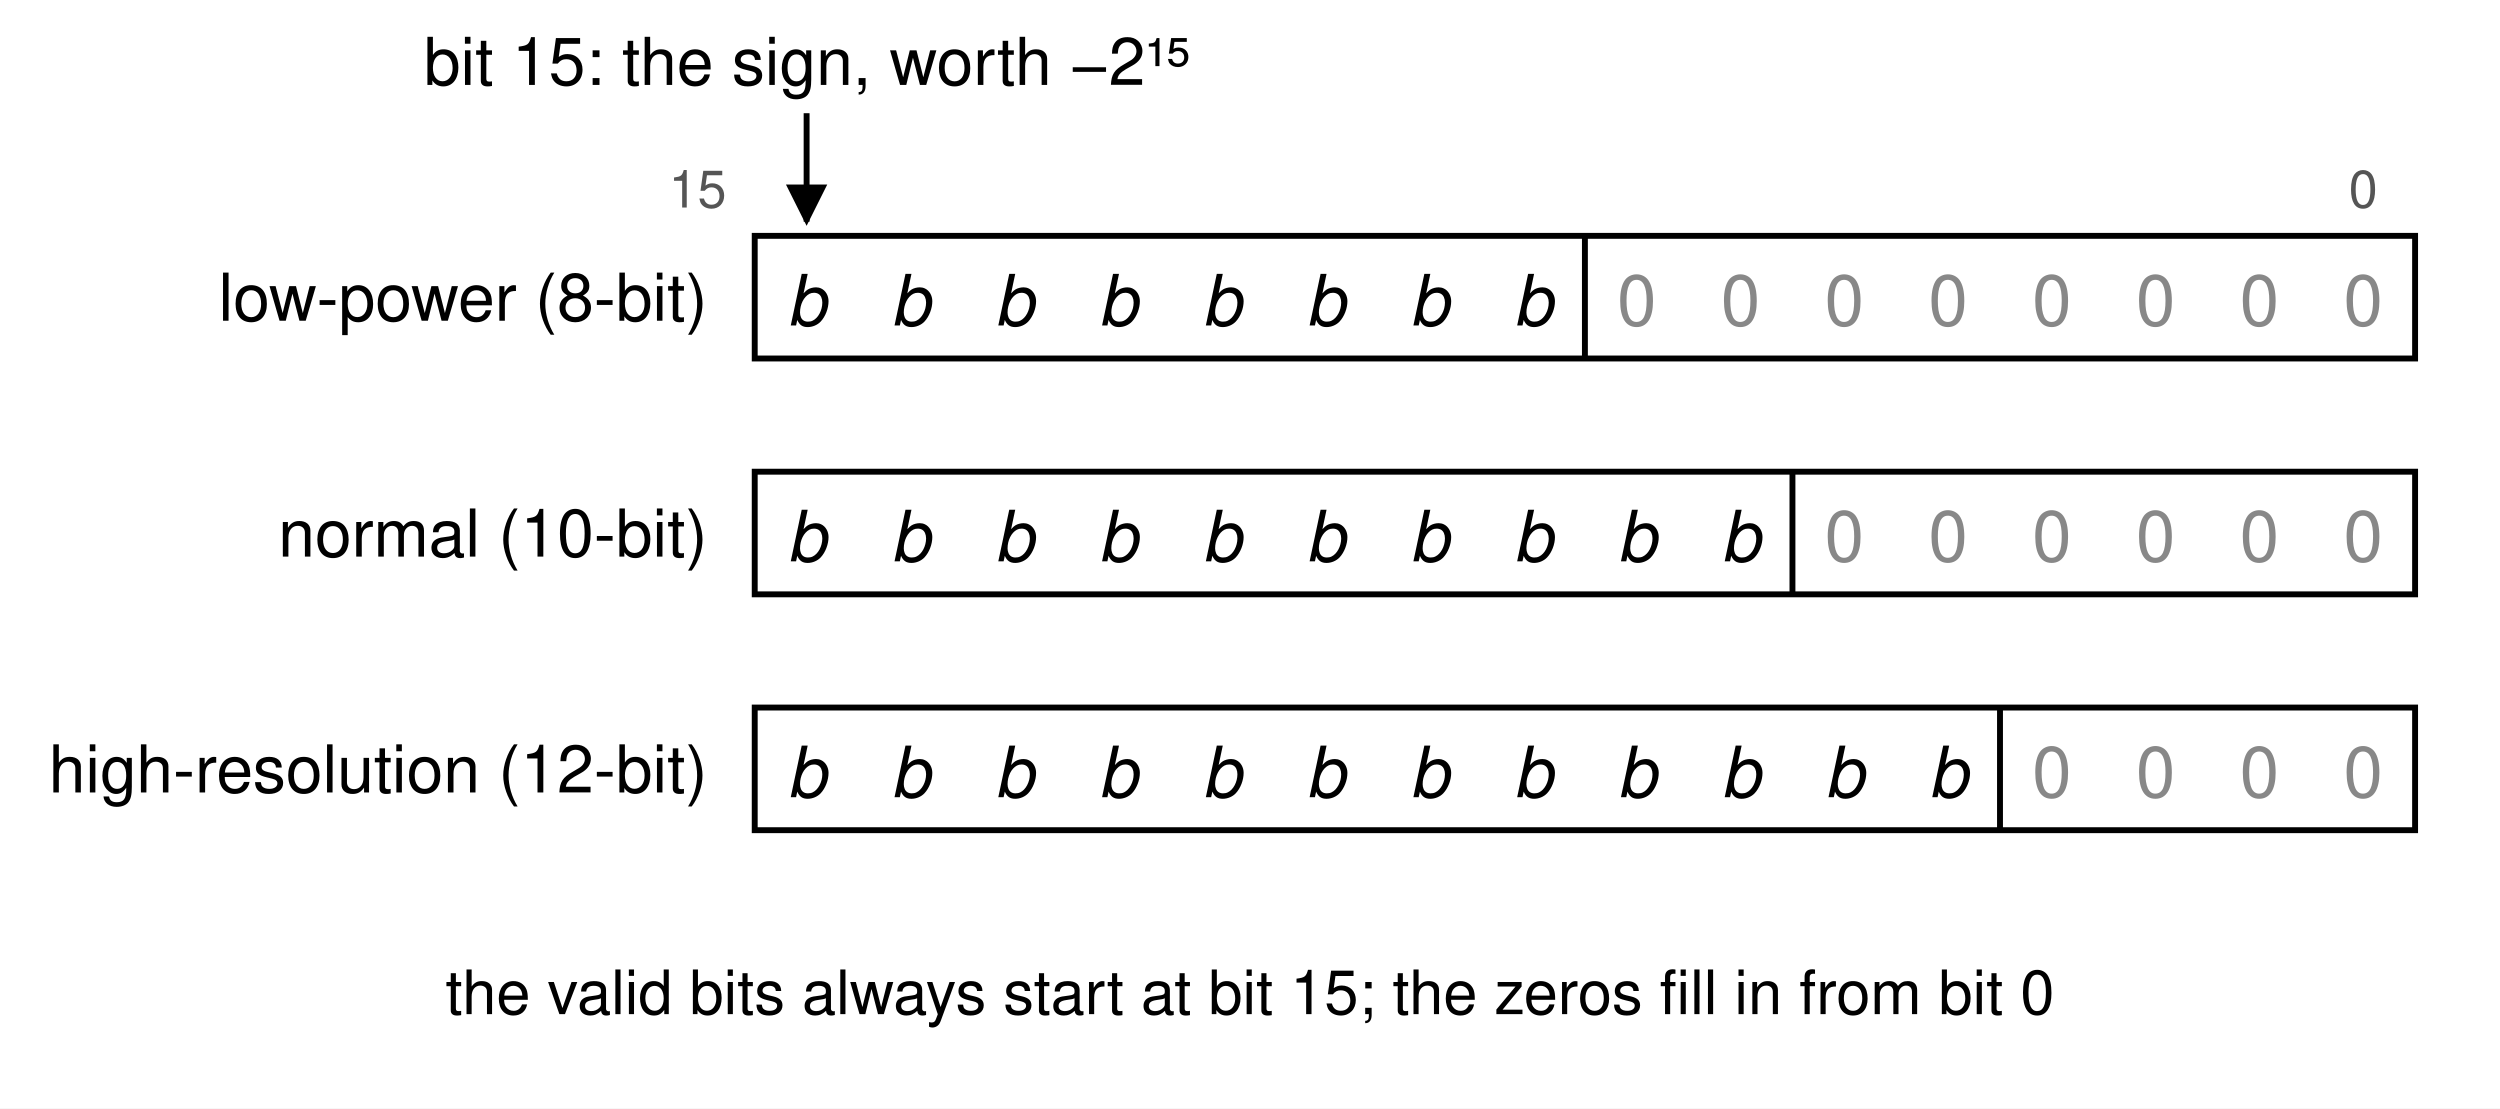
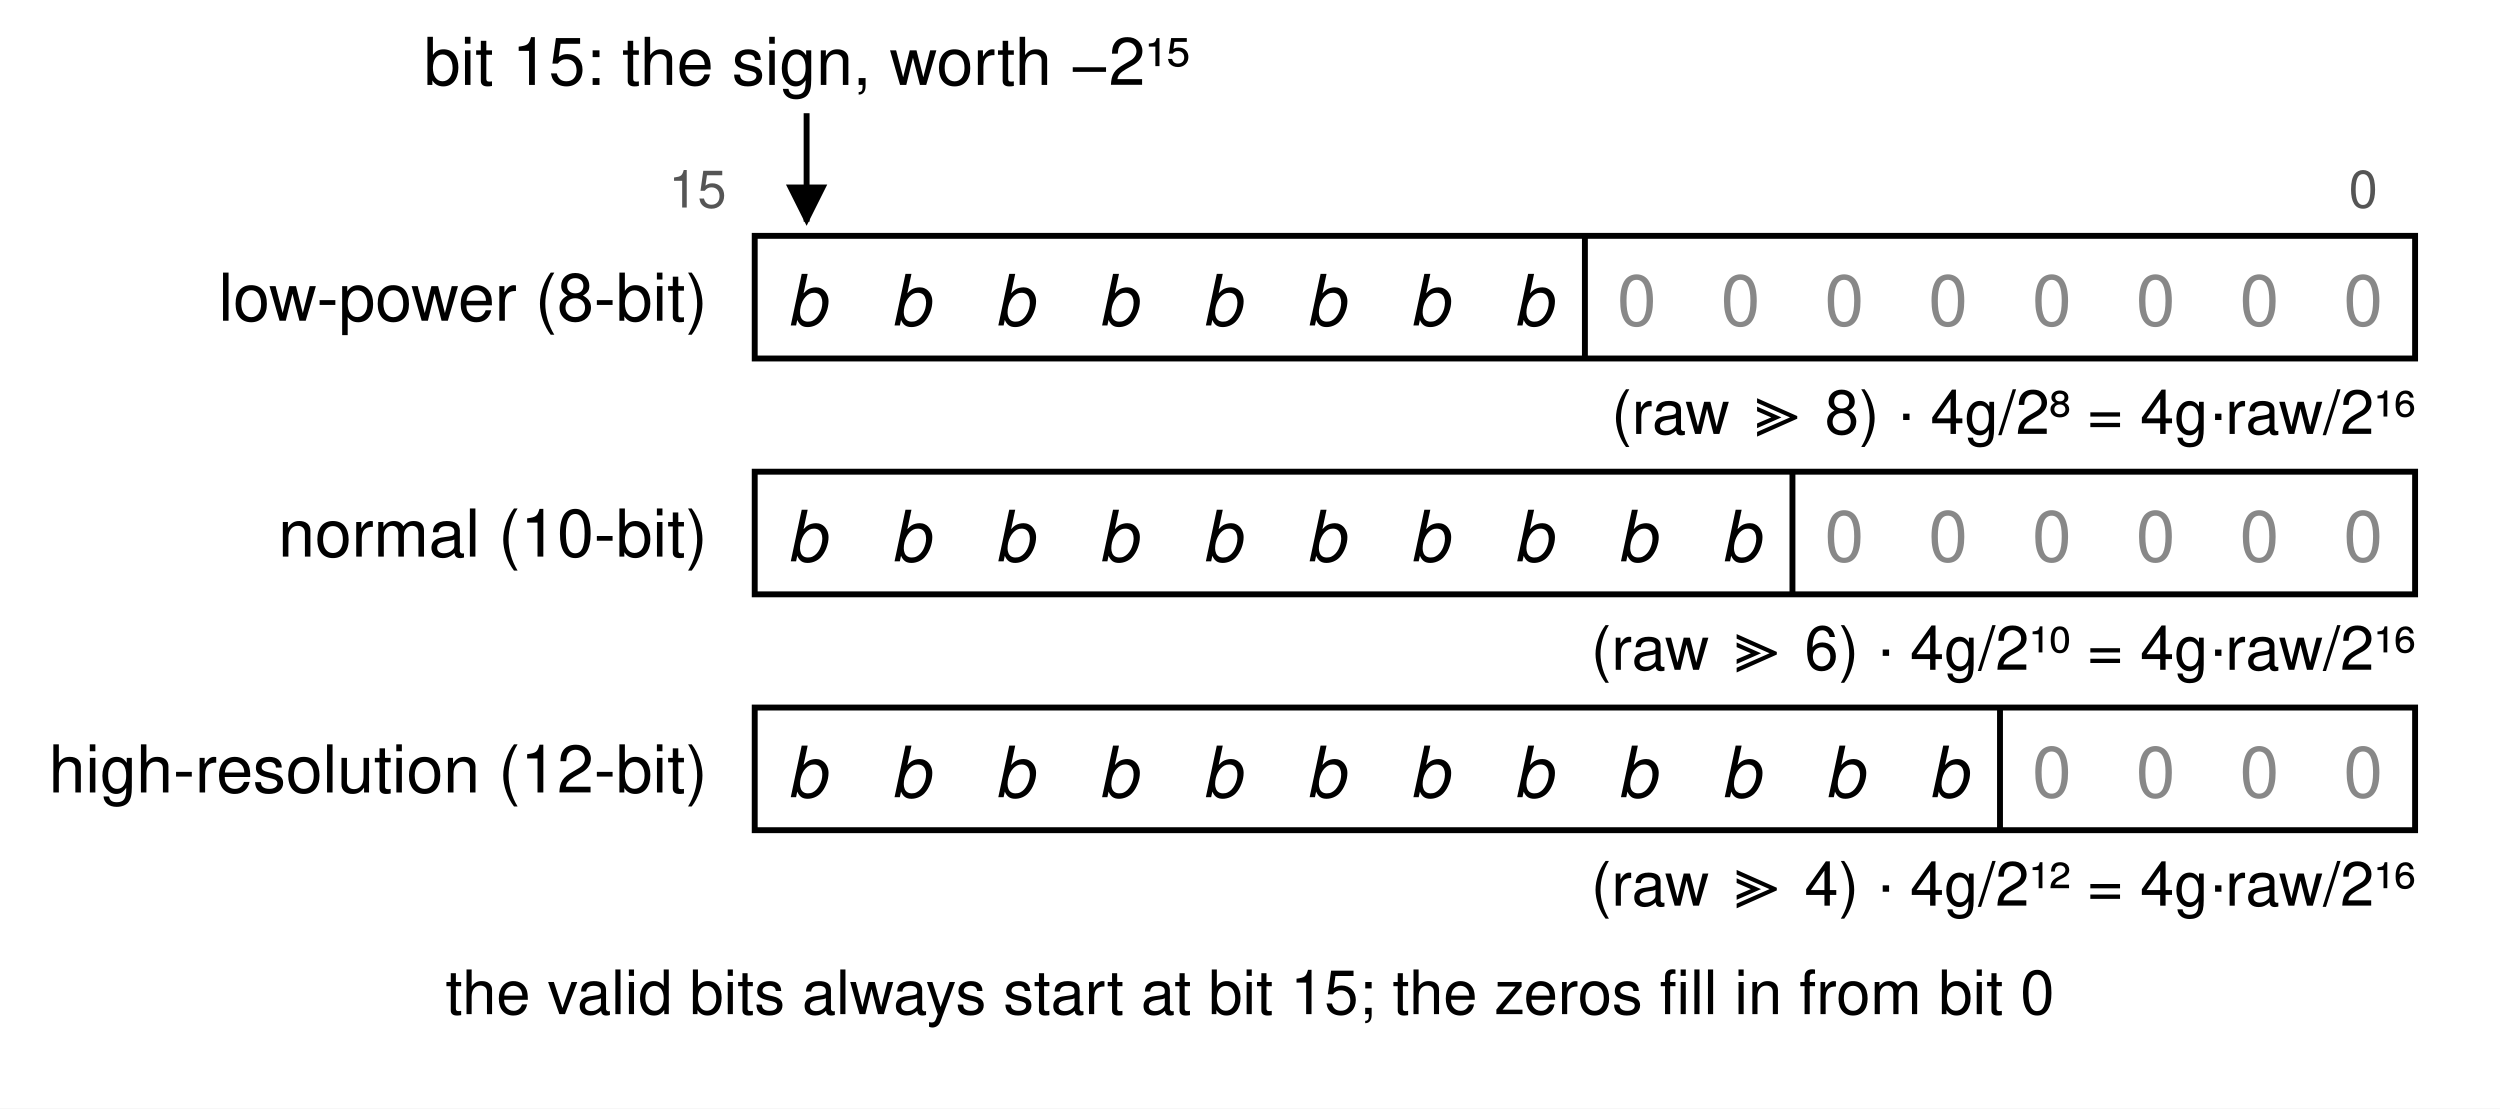
<svg xmlns="http://www.w3.org/2000/svg" viewBox="0 0 1060 470" width="1060" height="470" font-family="Helvetica, Arial, sans-serif">
  <defs>
    <marker id="arr3" viewBox="0 0 10 10" refX="9" refY="5" markerWidth="7" markerHeight="7" orient="auto-start-reverse">
      <path d="M 0 0 L 10 5 L 0 10 z" fill="#000000" />
    </marker>
  </defs>
  <rect width="100%" height="100%" fill="#ffffff" />
  <text x="342" y="36" font-size="28" text-anchor="middle">bit 15: the sign, worth −2¹⁵</text>
  <line x1="342" y1="48" x2="342" y2="94" stroke="#000000" stroke-width="2.5" marker-end="url(#arr3)" />
  <text x="308" y="88" font-size="22" text-anchor="end" fill="#555555">15</text>
  <text x="1002" y="88" font-size="22" text-anchor="middle" fill="#555555">0</text>
  <text x="300" y="136" font-size="28" text-anchor="end">low-power (8-bit)</text>
  <g font-size="30" text-anchor="middle">
    <rect x="320" y="100" width="704" height="52" fill="none" stroke="#000000" stroke-width="2.5" />
    <line x1="672" y1="100" x2="672" y2="152" stroke="#000000" stroke-width="2.5" />
    <text x="342" y="138" font-style="italic">b</text>
    <text x="386" y="138" font-style="italic">b</text>
    <text x="430" y="138" font-style="italic">b</text>
    <text x="474" y="138" font-style="italic">b</text>
    <text x="518" y="138" font-style="italic">b</text>
    <text x="562" y="138" font-style="italic">b</text>
    <text x="606" y="138" font-style="italic">b</text>
    <text x="650" y="138" font-style="italic">b</text>
    <text x="694" y="138" fill="#888888">0</text>
    <text x="738" y="138" fill="#888888">0</text>
    <text x="782" y="138" fill="#888888">0</text>
    <text x="826" y="138" fill="#888888">0</text>
    <text x="870" y="138" fill="#888888">0</text>
    <text x="914" y="138" fill="#888888">0</text>
    <text x="958" y="138" fill="#888888">0</text>
    <text x="1002" y="138" fill="#888888">0</text>
  </g>
+   <text x="1024" y="184" font-size="26" text-anchor="end">(raw ≫ 8) · 4g/2⁸ = 4g·raw/2¹⁶</text>
  <text x="300" y="236" font-size="28" text-anchor="end">normal (10-bit)</text>
  <g font-size="30" text-anchor="middle">
    <rect x="320" y="200" width="704" height="52" fill="none" stroke="#000000" stroke-width="2.5" />
    <line x1="760" y1="200" x2="760" y2="252" stroke="#000000" stroke-width="2.5" />
    <text x="342" y="238" font-style="italic">b</text>
    <text x="386" y="238" font-style="italic">b</text>
    <text x="430" y="238" font-style="italic">b</text>
    <text x="474" y="238" font-style="italic">b</text>
    <text x="518" y="238" font-style="italic">b</text>
    <text x="562" y="238" font-style="italic">b</text>
    <text x="606" y="238" font-style="italic">b</text>
    <text x="650" y="238" font-style="italic">b</text>
    <text x="694" y="238" font-style="italic">b</text>
    <text x="738" y="238" font-style="italic">b</text>
    <text x="782" y="238" fill="#888888">0</text>
    <text x="826" y="238" fill="#888888">0</text>
    <text x="870" y="238" fill="#888888">0</text>
    <text x="914" y="238" fill="#888888">0</text>
    <text x="958" y="238" fill="#888888">0</text>
    <text x="1002" y="238" fill="#888888">0</text>
  </g>
+   <text x="1024" y="284" font-size="26" text-anchor="end">(raw ≫ 6) · 4g/2¹⁰ = 4g·raw/2¹⁶</text>
  <text x="300" y="336" font-size="28" text-anchor="end">high-resolution (12-bit)</text>
  <g font-size="30" text-anchor="middle">
    <rect x="320" y="300" width="704" height="52" fill="none" stroke="#000000" stroke-width="2.5" />
    <line x1="848" y1="300" x2="848" y2="352" stroke="#000000" stroke-width="2.5" />
    <text x="342" y="338" font-style="italic">b</text>
    <text x="386" y="338" font-style="italic">b</text>
    <text x="430" y="338" font-style="italic">b</text>
    <text x="474" y="338" font-style="italic">b</text>
    <text x="518" y="338" font-style="italic">b</text>
    <text x="562" y="338" font-style="italic">b</text>
    <text x="606" y="338" font-style="italic">b</text>
    <text x="650" y="338" font-style="italic">b</text>
    <text x="694" y="338" font-style="italic">b</text>
    <text x="738" y="338" font-style="italic">b</text>
    <text x="782" y="338" font-style="italic">b</text>
    <text x="826" y="338" font-style="italic">b</text>
    <text x="870" y="338" fill="#888888">0</text>
    <text x="914" y="338" fill="#888888">0</text>
    <text x="958" y="338" fill="#888888">0</text>
    <text x="1002" y="338" fill="#888888">0</text>
  </g>
+   <text x="1024" y="384" font-size="26" text-anchor="end">(raw ≫ 4) · 4g/2¹² = 4g·raw/2¹⁶</text>
  <text x="530" y="430" font-size="26" text-anchor="middle">the valid bits always start at bit 15; the zeros fill in from bit 0</text>
</svg>
